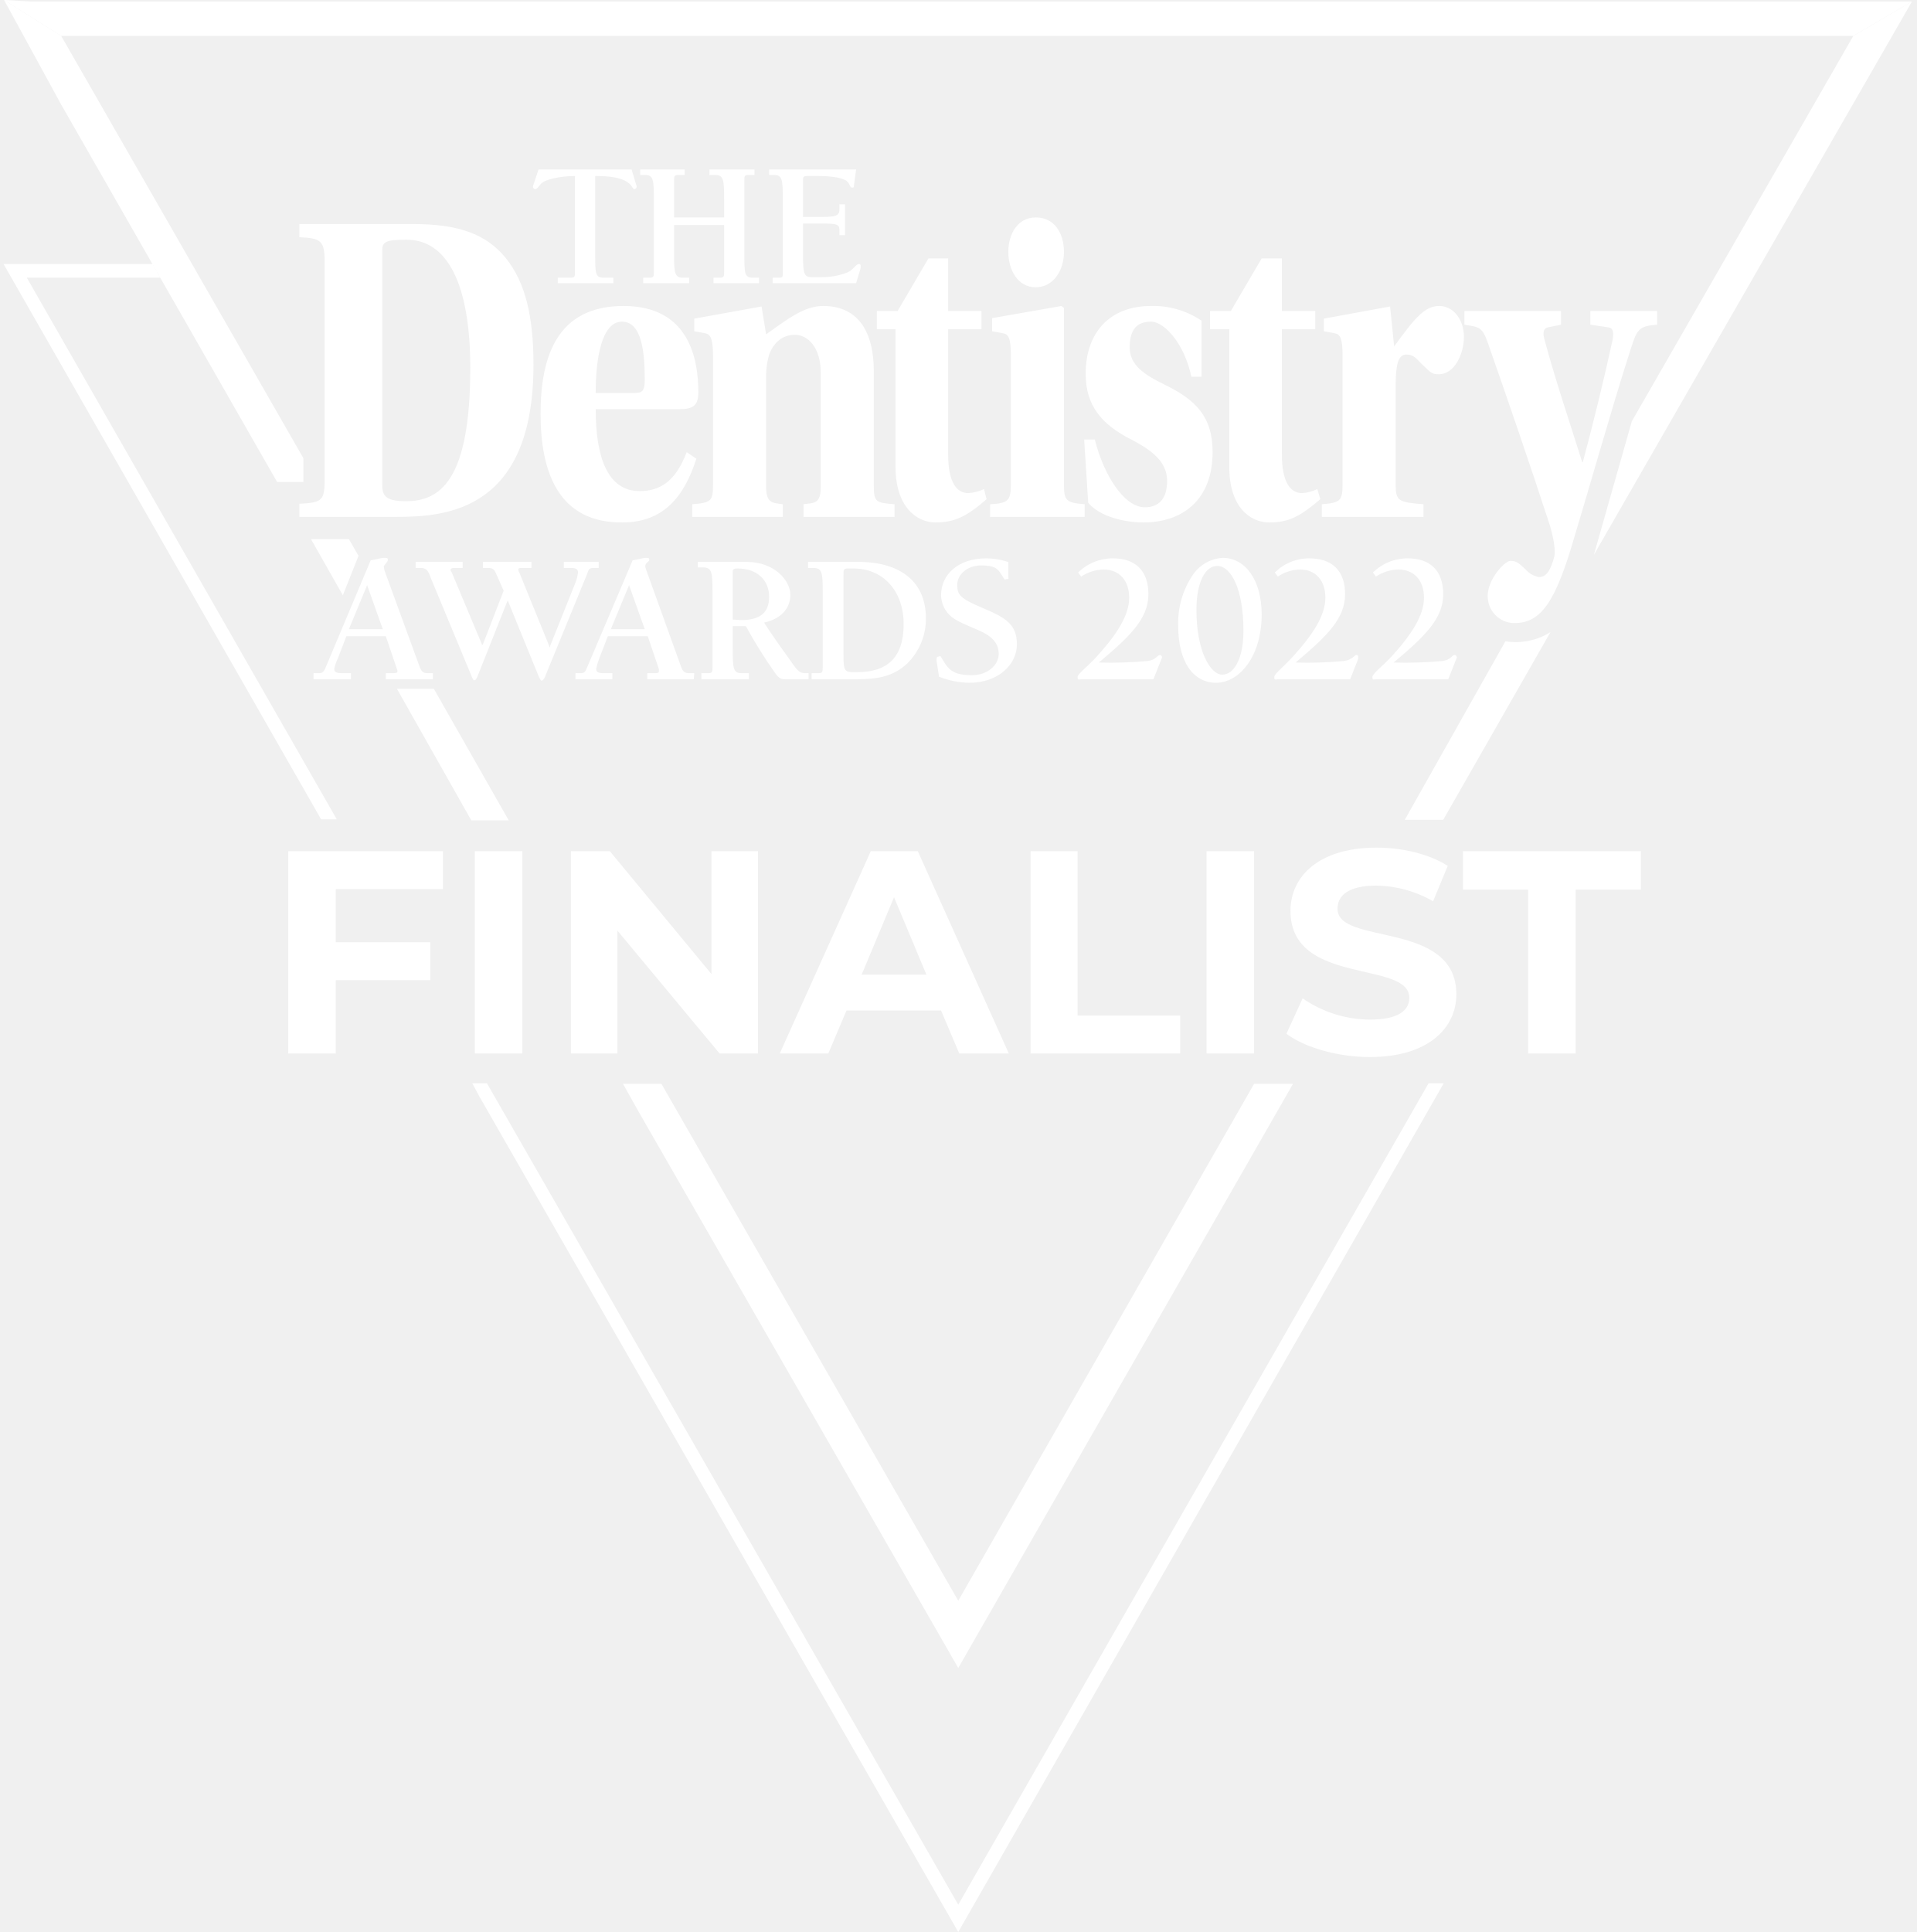
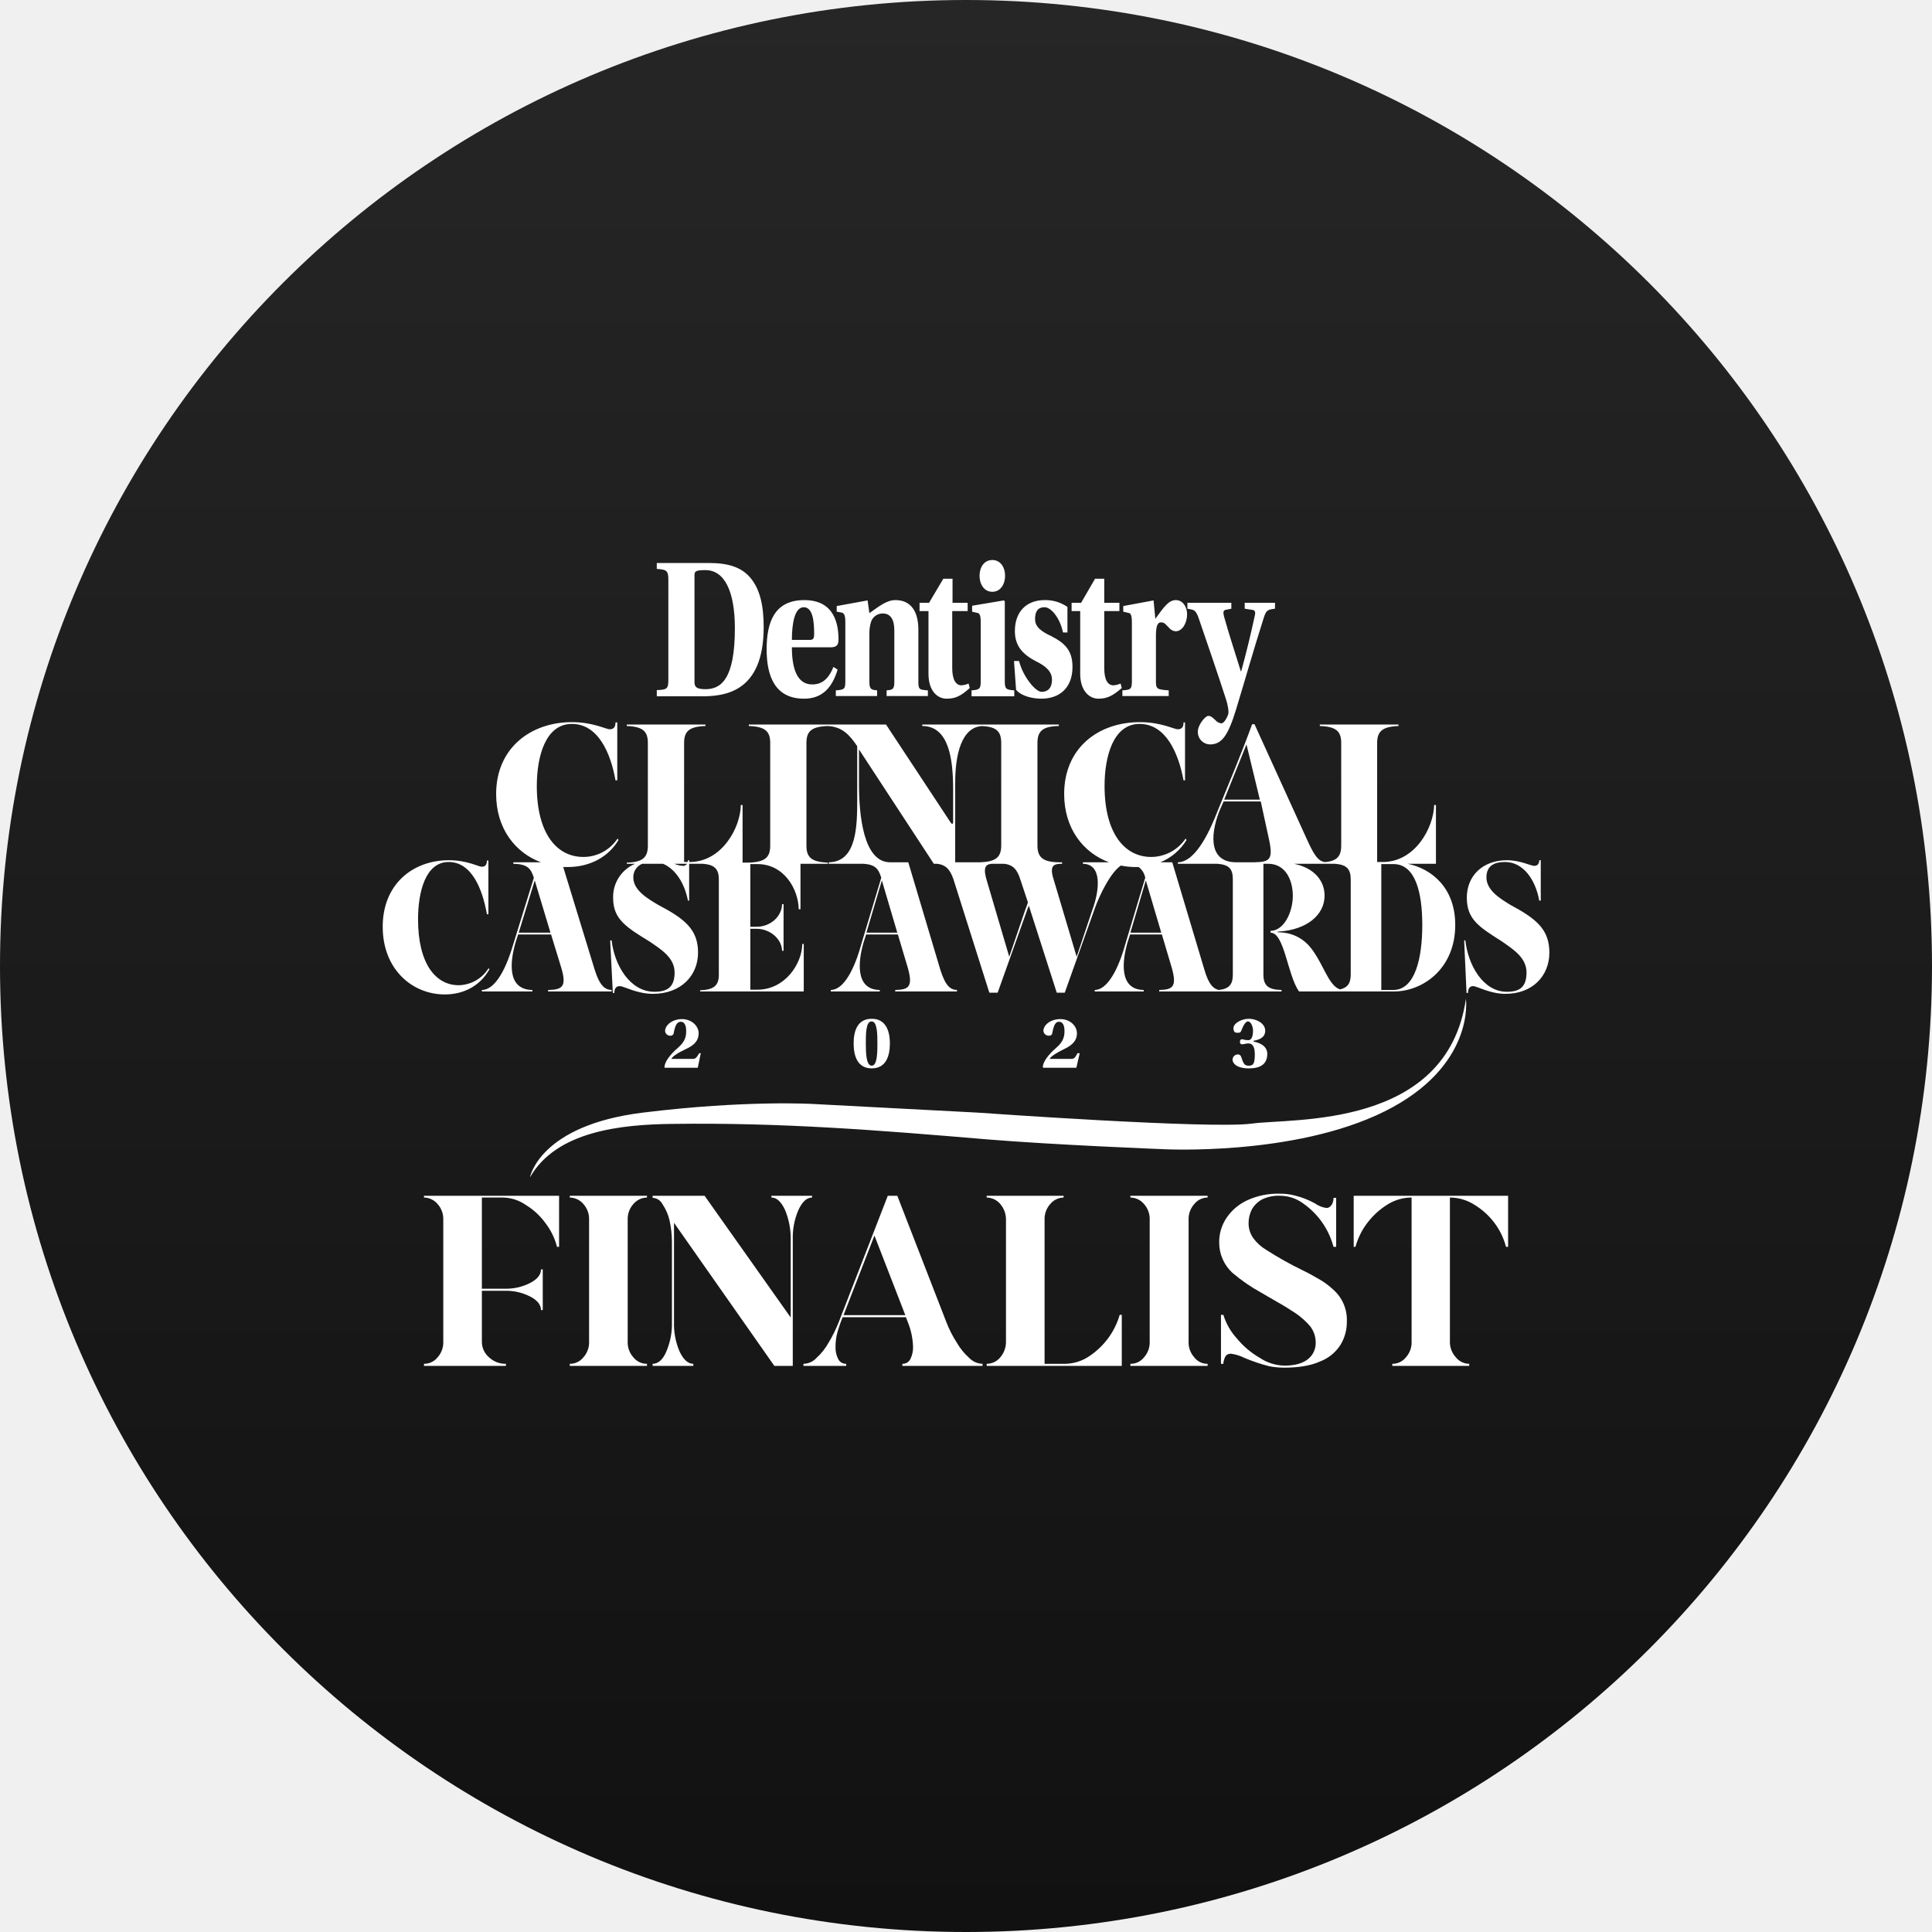
- <svg xmlns="http://www.w3.org/2000/svg" width="379" height="382" viewBox="0 0 379 382" fill="none">
-   <g clip-path="url(#clip0_1172_56488)">
-     <path d="M75.6 49.4C75.6 47.8 76.4 47.4 80.3 47.4C88.5 47.3 93 56.3 93 72.7C93 94.9 87.1 99.1 80.3 99.1C76.4 99.1 75.6 98.1 75.6 96V49.4ZM59.2 44.3V46.9C63.5 47.1 64.2 47.6 64.2 51.8V94.7C64.2 98.9 63.8 99.4 59.2 99.6V102.2H78.4C88.2 102.2 105.5 101 105.5 72.1C105.5 62.6 103.9 55.8 100 51C96.1 46.2 90.5 44.3 81.7 44.3H59.2Z" fill="white" />
-     <path d="M134.4 80.9C136.9 80.9 138.1 80.3 138.1 77.6C138.1 71 136.3 60.5 123.3 60.5C110.3 60.5 106.9 70.3 106.9 81.8C106.9 93.3 110.4 103.4 123.1 103.3C131.1 103.3 135.3 98.3 137.7 90.7L135.8 89.4C133.6 95.2 130.5 97.1 126.5 97.1C120.1 97.1 117.8 90.3 117.8 80.9H134.4ZM117.8 77.7C117.8 70.8 119 63.6 123 63.6C127 63.6 127.5 69.9 127.5 75.1C127.5 77.3 127 77.7 125.5 77.7H117.8Z" fill="white" />
-     <path d="M172.8 73.4C172.8 65.6 169.7 60.5 162.8 60.5C159.1 60.5 156 62.9 151.5 66.1L150.6 60.6L137.3 63V65.5L139.5 65.9C140.4 66.1 141 66.8 141 70.2V95.9C141 99.1 140.6 99.4 136.9 99.7V102.2H154.8V99.7C152.8 99.4 151.5 99.6 151.5 96.2V75C151.45 73.346 151.653 71.693 152.1 70.1C152.9 68 154.5 66.2 157.2 66.2C159.9 66.2 162.3 68.9 162.3 73.6V96.4C162.3 99.7 160.9 99.4 158.9 99.7V102.2H176.9V99.7C173.2 99.4 172.8 99.3 172.8 96V73.4Z" fill="white" />
-     <path d="M194.1 65.1V61.5H187.5V51.1H183.6L177.5 61.5H173.4V65.1H177.1V92.4C177.1 100.1 181.2 103.3 185 103.3C188.8 103.3 191.2 102.1 195.1 98.7L194.6 96.7C193.624 97.152 192.574 97.423 191.5 97.5C189.1 97.5 187.5 95.2 187.5 89.9V65.1H194.1Z" fill="white" />
-     <path d="M204.8 43C201.3 43 199.4 46.2 199.4 49.8C199.4 53.4 201.3 56.8 204.8 56.8C208.3 56.8 210.4 53.5 210.4 49.8C210.4 46.1 208.5 43 204.9 43H204.8ZM199.9 95.7C199.9 99 199.4 99.5 195.8 99.7V102.2H214.5V99.7C210.8 99.4 210.4 99 210.4 95.7V60.9L209.9 60.5L196.2 62.9V65.5L198.4 65.9C199.4 66.1 199.9 66.8 199.9 70.2V95.7Z" fill="white" />
-     <path d="M237.6 74.5V63.4C234.652 61.411 231.155 60.397 227.6 60.5C219.7 60.5 214.7 65.5 214.7 73.9C214.7 80 217.6 83.9 224.1 87.1C228 89.2 230.8 91.4 230.8 95.1C230.8 98.8 229 100.3 226.4 100.3C222.2 100.3 218.2 93.7 216.5 86.9H214.4L215.2 99.4C217.5 102.2 222.5 103.3 226.1 103.3C234 103.3 239.8 98.7 239.8 89.4C239.8 82.4 236.5 79.1 230.4 76.1C226.3 74.1 223.4 72.2 223.4 68.7C223.4 65.2 224.8 63.6 227.6 63.6C230.4 63.6 234.3 68.2 235.6 74.5H237.6Z" fill="white" />
-     <path d="M260.1 65.1V61.5H253.5V51.1H249.5L243.4 61.5H239.3V65.1H243.1V92.4C243.1 100.1 247.1 103.3 251 103.3C254.9 103.3 257.1 102.1 261.1 98.7L260.5 96.7C259.563 97.163 258.543 97.434 257.5 97.5C255.1 97.5 253.5 95.2 253.5 89.9V65.1H260.1Z" fill="white" />
-     <path d="M276 76.2C276 72.1 276.5 70.1 278.1 70.1C279.7 70.1 280.1 71 281.5 72.3C282.9 73.6 283.1 74 284.5 74C287.7 74 289.5 69.9 289.5 66.6C289.5 63.3 287.5 60.5 284.6 60.5C281.7 60.5 279.7 63 275.7 68.5L274.9 60.6L261.8 63V65.5L264 65.9C265 66.1 265.5 66.9 265.5 70.2V95.7C265.5 99.1 265 99.4 261.4 99.7V102.2H281.5V99.7C276.5 99.3 276 99.1 276 95.7V76.2Z" fill="white" />
-     <path d="M314.501 61.5V64.2L317.901 64.7C318.901 64.8 319.201 65.4 318.901 67.2C317.201 75 315.001 84 313.001 91.4H312.901C310.801 84.7 307.501 74.9 305.501 67.4C305.001 65.8 305.201 64.9 306.201 64.7L308.701 64.2V61.5H289.601V64.2C292.501 64.7 293.101 64.5 294.301 68C297.701 77.7 302.601 91.9 306.501 103.9C307.001 105.6 307.801 108.9 307.301 110.3C306.501 113.2 305.601 114.1 304.301 114.1C303.293 113.898 302.38 113.371 301.701 112.6C300.301 111.3 299.901 110.9 298.701 110.9C297.501 110.9 294.201 114.6 294.201 117.8C294.187 118.496 294.311 119.188 294.566 119.836C294.82 120.484 295.199 121.076 295.682 121.577C296.165 122.079 296.742 122.48 297.38 122.759C298.018 123.037 298.705 123.187 299.401 123.2C304.301 123.2 307.201 119.9 310.801 108C314.401 96.1 318.701 80.8 322.201 69.9C323.701 65.2 323.801 64.5 327.701 64.2V61.5H314.501Z" fill="white" />
-     <path d="M72.6 115.7L75.7 124.4H69L72.6 115.7ZM85.6 133.1H84.5C83.7 133.1 83.3 132.8 82.9 131.6L76 112.7C76 112.4 75.9 112.2 75.9 112C75.9 111.8 76.7 111.1 76.7 110.7C76.7 110.3 76.5 110.3 76.2 110.3H75.7L73.3 110.8L64.3 132.2C64 132.8 63.8 133.1 63.1 133.1H62V134.3H69.4V133.1H67.6C66.5 133.1 66.1 132.9 66.1 132.2C66.258 131.509 66.493 130.838 66.8 130.2L68.5 125.8H76.3L78.5 132.3C78.579 132.417 78.615 132.559 78.6 132.7C78.6 133 78.4 133.1 77.9 133.1H76.3V134.3H85.6V133.1ZM82.2 111.1V112.3H83.2C84.4 112.3 84.7 112.9 85.2 114.3L93.3 133.8C93.5 134.3 93.6 134.5 93.8 134.5C94 134.5 94.2 134.3 94.4 133.8L100.4 118.7L106.6 133.9C106.8 134.3 107 134.6 107.1 134.6C107.2 134.6 107.5 134.4 107.7 134L116.1 113.5C116.4 112.7 116.4 112.3 117.3 112.3H118.4V111.1H111.5V112.3H112.9C113.9 112.3 114.3 112.5 114.3 113.2C114.22 113.885 114.052 114.557 113.8 115.2L108.8 127.7V128C108.7 128 108.7 127.9 108.6 127.7L102.7 113.2C102.562 112.993 102.493 112.748 102.5 112.5C102.5 112.4 102.7 112.3 103 112.3H105.1V111.1H95.5V112.3H96.5C97.4 112.3 97.7 112.5 98.1 113.4L99.6 116.8L95.5 127.4L95.3 127.6V127.4L89.3 113.1C89.23 113.038 89.175 112.96 89.141 112.873C89.106 112.787 89.092 112.693 89.1 112.6C89.1 112.5 89.3 112.3 89.7 112.3H91.5V111.1H82.2ZM124.4 115.7L127.5 124.4H120.8L124.4 115.7ZM137.3 133.1H136.2C135.4 133.1 135 132.8 134.6 131.6L127.8 112.7C127.7 112.477 127.632 112.242 127.6 112C127.6 111.2 128.4 111.1 128.4 110.7C128.4 110.3 128.2 110.3 127.9 110.3H127.5L125.1 110.8L116 132.2C115.8 132.8 115.5 133.1 114.9 133.1H113.8V134.3H121.1V133.1H119.3C118.3 133.1 117.9 132.9 117.9 132.2C118.055 131.52 118.256 130.852 118.5 130.2L120.2 125.8H128.1L130.3 132.3V132.7C130.3 133 130.1 133.1 129.6 133.1H128V134.3H137.2L137.3 133.1ZM138 111.1V112.2H139.1C140.8 112.2 140.9 113.3 140.9 117V131.8C140.9 132.8 140.9 133.1 140.1 133.1H138.7V134.3H148.1V133.1H146.6C145 133.1 144.9 132.1 144.9 128.3V123.8H147.5C149.251 127.01 151.188 130.115 153.3 133.1C154.1 134.2 154.5 134.3 155.4 134.3H159.9V133.1H159.2C157.8 133.1 157.4 132.1 155.8 129.9C154.2 127.7 152.3 125 151.1 123.1C154.4 122.4 156.3 120.3 156.3 117.6C156.3 114.9 153.3 111.1 147.6 111.1H138ZM144.9 122.5V113C144.9 112.5 145.2 112.4 145.9 112.4C149.7 112.4 152.1 114.7 152.1 118C152.1 121.3 150.1 122.6 146.6 122.6L144.9 122.5ZM167.6 112.4H168.8C174.6 112.4 178.7 116.8 178.7 123.4C178.7 130 175.5 132.9 169.5 132.9H168.6C166.8 132.9 166.8 132.2 166.8 128.7V113.8C166.8 112.7 166.8 112.4 167.6 112.4ZM160.5 134.3H169.5C173.7 134.3 176.7 133.7 179.4 131.2C180.592 130.027 181.534 128.625 182.17 127.078C182.806 125.531 183.122 123.872 183.1 122.2C183.1 115.3 178.4 111.1 169.7 111.1H159.8V112.3H160.9C162.6 112.3 162.7 113.3 162.7 117.1V131.9C162.7 132.9 162.6 133.1 161.9 133.1H160.5V134.4V134.3ZM199.3 111.1C197.915 110.632 196.462 110.395 195 110.4C189.6 110.4 186.1 113.5 186.1 117.7C186.113 118.502 186.298 119.293 186.643 120.017C186.988 120.742 187.485 121.384 188.1 121.9C189.3 122.9 191.2 123.6 193.7 124.7C196.2 125.8 197.5 127.2 197.5 129.3C197.5 131.4 195.4 133.5 192.2 133.5C189 133.5 187.8 132.7 186.7 130.9C185.6 129.1 186.1 129.8 185.7 129.8C185.3 129.8 185.2 130 185.2 130.4V130.6L185.7 133.8C187.61 134.564 189.643 134.97 191.7 135C197.4 135 201.1 131.4 201.1 127.4C201.1 123.4 198.8 122.1 194.3 120.2C189.8 118.3 189.3 117.6 189.3 115.6C189.3 113.6 191.3 111.8 194 111.8C196.7 111.8 197.3 112.4 198.1 113.7C198.9 115 198.6 114.5 199.1 114.5C199.6 114.5 199.4 114.4 199.4 114V111.1H199.3ZM217.3 131C223.5 125.8 227.1 122.3 227.1 117.5C227.1 112.7 224.4 110.4 220.1 110.4C217.521 110.389 215.042 111.395 213.2 113.2L213.8 114C215.107 113.131 216.631 112.646 218.2 112.6C221.3 112.6 223.3 114.7 223.3 118.2C223.3 121.7 220.8 125.5 216.9 129.8C214.7 132.2 213.1 133.2 213.1 133.9C213.1 134.6 213.4 134.3 213.9 134.3H228.1L229.6 130.5L229.8 130C229.802 129.883 229.764 129.769 229.691 129.677C229.617 129.586 229.515 129.523 229.4 129.5C228.9 129.5 228.6 130.5 226.9 130.7C223.709 130.991 220.503 131.091 217.3 131ZM233 123.8C233 130.9 236 135 240.5 135C245 135 249.5 129.9 249.5 121.5C249.5 114.6 246.2 110.3 241.8 110.3C240.596 110.372 239.425 110.727 238.383 111.335C237.341 111.943 236.456 112.787 235.8 113.8C233.84 116.757 232.861 120.255 233 123.8ZM240.7 111.9C243.5 111.9 245.9 116.6 245.9 124.7C245.9 130.3 244 133.4 241.7 133.4C239.4 133.4 236.6 128.8 236.6 120.6C236.6 115 238.4 111.9 240.7 111.9ZM256.2 131C262.4 125.8 266 122.3 266 117.5C266 112.7 263.3 110.4 258.9 110.4C257.638 110.397 256.388 110.642 255.221 111.123C254.054 111.603 252.994 112.309 252.1 113.2L252.7 114C254.002 113.121 255.529 112.635 257.1 112.6C260.1 112.6 262.1 114.7 262.1 118.2C262.1 121.7 259.6 125.5 255.7 129.8C253.5 132.2 252 133.2 252 133.9C252 134.6 252.3 134.3 252.8 134.3H267L268.5 130.5C268.566 130.341 268.6 130.171 268.6 130C268.6 129.7 268.5 129.5 268.2 129.5C267.9 129.5 267.4 130.5 265.7 130.7C262.543 130.995 259.37 131.095 256.2 131ZM275.6 131C281.8 125.8 285.4 122.3 285.4 117.5C285.4 112.7 282.7 110.4 278.4 110.4C275.821 110.389 273.342 111.395 271.5 113.2L272.1 114C273.407 113.131 274.931 112.646 276.5 112.6C279.6 112.6 281.6 114.7 281.6 118.2C281.6 121.7 279.1 125.5 275.2 129.8C272.9 132.2 271.4 133.2 271.4 133.9C271.4 134.6 271.7 134.3 272.2 134.3H286.4L287.9 130.5L288.1 130C288.1 129.867 288.047 129.74 287.954 129.646C287.86 129.552 287.733 129.5 287.6 129.5C287.2 129.5 286.9 130.5 285.2 130.7C282.009 130.991 278.803 131.091 275.6 131Z" fill="white" />
-     <path d="M87.6 175.8V168.3H57V208.3H66.4V193.8H85.1V186.3H66.4V175.8H87.6ZM93.9 208.3H103.3V168.3H93.9V208.3ZM140.7 168.3V192.6L120.6 168.3H112.9V208.3H122.1V184L142.3 208.3H149.9V168.3H140.7ZM189.7 208.3H199.5L181.5 168.3H172.2L154.2 208.3H163.8L167.4 199.8H186.1L189.7 208.3ZM170.4 192.7L176.8 177.4L183.2 192.7H170.4ZM203.8 208.3H233.4V200.8H213.1V168.3H203.8V208.3ZM238.6 208.3H248V168.3H238.6V208.3ZM270.9 209C282.4 209 288 203.3 288 196.6C288 181.9 264.5 187 264.5 179.7C264.5 177.1 266.6 175.1 272.2 175.1C276.136 175.167 279.99 176.233 283.4 178.2L286.3 171.2C282.5 168.8 277.3 167.6 272.2 167.6C260.8 167.6 255.2 173.3 255.2 180.1C255.2 195 278.7 189.8 278.7 197.3C278.7 199.8 276.5 201.6 270.9 201.6C266.145 201.572 261.509 200.108 257.6 197.4L254.4 204.4C258 207.1 264.5 209 270.9 209ZM302.2 208.3H311.6V175.9H324.5V168.3H289.3V175.9H302.2V208.3Z" fill="white" />
-     <path d="M106.5 33.5L105.5 36.5C105.433 36.622 105.398 36.76 105.4 36.9C105.398 37.017 105.437 37.131 105.51 37.222C105.583 37.314 105.686 37.377 105.8 37.4C106.4 37.4 106.6 36.5 107.4 36C108.2 35.5 110.7 34.8 113.7 34.8V53.7C113.7 54.6 113.7 54.9 112.9 54.9H110.3V56H121.3V54.9H119.3C117.7 54.9 117.7 53.9 117.7 50.2V34.8C120.6 34.8 122.6 35.1 123.9 35.9C125.2 36.7 125 37.4 125.5 37.4C125.615 37.377 125.718 37.314 125.791 37.222C125.864 37.131 125.903 37.017 125.9 36.9C125.903 36.76 125.868 36.622 125.8 36.5L124.9 33.5H106.5ZM126.6 33.5V34.6H127.6C129.2 34.6 129.301 35.6 129.301 39.3V53.7C129.301 54.6 129.3 54.9 128.5 54.9H127.2V56H136.301V54.9H135C133.4 54.9 133.301 53.9 133.301 50.2V44.5H143.2V53.7C143.2 54.6 143.2 54.9 142.4 54.9H141.1V56H150.1V54.9H148.801C147.201 54.9 147.2 53.9 147.2 50.2V35.7C147.2 34.9 147.2 34.6 147.9 34.6H149.2V33.5H140.301V34.6H141.5C143.1 34.6 143.2 35.7 143.2 39.3V43H133.301V35.5C133.301 34.9 133.4 34.6 134 34.6H135.4V33.5H126.6ZM152.1 33.5V34.6H153.1C154.7 34.6 154.801 35.6 154.801 39.3V54C154.801 54.7 154.8 54.9 154.1 54.9H152.801V56H169.301L170.2 53V52.5C170.2 52.42 170.169 52.344 170.113 52.288C170.056 52.232 169.98 52.2 169.9 52.2C169.2 52.2 168.8 53.4 167.5 53.9C165.873 54.522 164.142 54.827 162.4 54.8H160.5C158.901 54.8 158.801 53.9 158.801 50.1V44.2H162.7C165.2 44.2 166 44.3 166 45.4V46.5H167.1V40.4H166V41.4C166 42.8 165.101 42.9 161.801 42.9H158.801V35.6C158.801 35 158.9 34.8 159.6 34.8H161.801C164.701 34.8 166.501 35.2 167.301 35.7C168.101 36.2 168 37.1 168.5 37.1C169 37.1 168.8 36.9 168.9 36.5L169.301 33.5H152.1Z" fill="white" />
-     <path fill-rule="evenodd" clip-rule="evenodd" d="M93.4 214.2H96.3L189.5 376.6L282.5 214.2H285.5L189.5 382L94.8 216.8L93.4 214.2Z" fill="white" />
-     <path fill-rule="evenodd" clip-rule="evenodd" d="M123.2 214.3H130.8L189.5 316.5L248 214.3H255.7L189.5 329.8L126.4 220L123.2 214.3Z" fill="white" />
-     <path fill-rule="evenodd" clip-rule="evenodd" d="M0.8 0L12.1 7.1H366.5L378.1 0.3H6.2L0.8 0Z" fill="white" />
-     <path fill-rule="evenodd" clip-rule="evenodd" d="M12 20.5L54.8 95.3H60V90.6L12.1 7.1L0.8 0L12 20.5Z" fill="white" />
-     <path fill-rule="evenodd" clip-rule="evenodd" d="M315.2 109.7L378.1 0.3L366.5 7.1L322.7 83.3L315.2 109.7Z" fill="white" />
-     <path fill-rule="evenodd" clip-rule="evenodd" d="M61.5 106.6H69L70.9 109.9L67.8 117.7L61.5 106.6Z" fill="white" />
-     <path fill-rule="evenodd" clip-rule="evenodd" d="M78.5 136.2H85.8L100.6 162.2H93.2L78.5 136.2Z" fill="white" />
-     <path fill-rule="evenodd" clip-rule="evenodd" d="M306.6 125L285.4 162.1H277.8L297.7 126.8C300.786 127.289 303.946 126.65 306.6 125Z" fill="white" />
-     <path fill-rule="evenodd" clip-rule="evenodd" d="M30.2 52.2H0.7L63.5 162H66.6L5.3 54.9H31.7L30.2 52.2Z" fill="white" />
+ <svg xmlns="http://www.w3.org/2000/svg" width="100" height="100" viewBox="0 0 100 100" fill="none">
+   <rect width="100" height="100" rx="50" fill="url(#paint0_linear_1712_11108)" style="" />
+   <g clip-path="url(#clip0_1712_11108)">
+     <path d="M31.966 43.403C31.773 43.695 31.51 43.935 31.202 44.102C30.893 44.268 30.549 44.355 30.198 44.356C28.815 44.356 27.785 43.142 27.785 40.682C27.785 39.161 28.231 37.47 29.599 37.47C30.967 37.47 31.612 38.992 31.858 40.39H31.95V37.393H31.858C31.858 37.609 31.781 37.747 31.566 37.747C31.351 37.747 30.706 37.378 29.599 37.378C27.478 37.378 25.68 38.715 25.68 41.097C25.68 42.896 26.679 44.141 28 44.632H26.571V44.709C27.309 44.725 27.478 44.955 27.632 45.432L26.571 48.859C26.356 49.597 25.803 51.226 24.942 51.241V51.318H27.555V51.241C26.218 51.226 26.402 49.735 26.694 48.751L26.817 48.367H28.523L29.046 50.073C29.353 51.088 29.092 51.226 28.369 51.241V51.318H31.658V51.241C31.336 51.226 31.059 51.072 30.782 50.196L29.153 44.878H29.368C30.598 44.878 31.52 44.31 32.012 43.48L31.966 43.403ZM27.432 60.939C27.432 60.939 27.908 58.25 33.272 57.589C38.636 56.928 42.11 57.143 42.11 57.143L50.609 57.589C50.609 57.589 62.659 58.45 64.795 58.157C66.931 57.865 74.893 58.434 75.876 51.702C75.876 51.702 76.368 55.191 71.665 57.527C66.962 59.864 60.153 59.479 60.153 59.479C60.153 59.479 54.605 59.264 51.07 58.972C45.445 58.496 40.419 58.096 34.794 58.173C32.15 58.204 28.8 58.542 27.432 60.939ZM35.947 29.755C35.947 29.555 36.054 29.509 36.515 29.509C37.483 29.509 38.037 30.569 38.037 32.521C38.037 35.165 37.314 35.672 36.515 35.672C36.039 35.672 35.947 35.549 35.947 35.303V29.755ZM33.995 29.14V29.447C34.517 29.478 34.594 29.54 34.594 30.031V35.15C34.594 35.641 34.548 35.703 33.995 35.718V36.041H36.285C37.453 36.041 39.528 35.887 39.528 32.46C39.528 31.323 39.328 30.508 38.867 29.939C38.406 29.371 37.729 29.14 36.684 29.14H33.995ZM42.97 33.505C43.262 33.505 43.401 33.428 43.401 33.105C43.401 32.322 43.201 31.061 41.633 31.061C40.066 31.061 39.681 32.229 39.681 33.612C39.681 34.996 40.112 36.164 41.618 36.164C42.571 36.164 43.078 35.58 43.355 34.658L43.139 34.519C42.863 35.196 42.509 35.426 42.033 35.426C41.264 35.426 40.988 34.611 40.988 33.505H42.97ZM40.988 33.121C40.988 32.291 41.126 31.43 41.602 31.43C42.079 31.43 42.14 32.183 42.14 32.813C42.14 33.075 42.079 33.121 41.895 33.121H40.988ZM47.535 32.598C47.535 31.676 47.166 31.061 46.352 31.061C45.906 31.061 45.537 31.353 44.999 31.738L44.907 31.077L43.308 31.369V31.661L43.57 31.707C43.677 31.738 43.754 31.814 43.754 32.214V35.272C43.754 35.672 43.693 35.703 43.262 35.733V36.026H45.399V35.733C45.153 35.703 44.999 35.718 44.999 35.319V32.798C44.996 32.6 45.022 32.404 45.076 32.214C45.113 32.08 45.194 31.962 45.305 31.879C45.416 31.795 45.552 31.751 45.691 31.753C46.09 31.753 46.29 32.06 46.29 32.629V35.334C46.29 35.733 46.121 35.703 45.891 35.733V36.026H48.027V35.733C47.581 35.703 47.535 35.687 47.535 35.288V32.598ZM50.086 31.63V31.2H49.303V29.955H48.826L48.088 31.2H47.596V31.63H48.058V34.873C48.058 35.78 48.534 36.164 48.995 36.164C49.456 36.164 49.733 36.026 50.194 35.611L50.133 35.38C50.016 35.432 49.891 35.463 49.764 35.472C49.487 35.472 49.287 35.196 49.287 34.581V31.63H50.086ZM51.362 28.986C50.932 28.986 50.701 29.371 50.701 29.801C50.701 30.231 50.932 30.631 51.362 30.631C51.792 30.631 52.023 30.231 52.023 29.801C52.023 29.371 51.792 28.986 51.362 28.986ZM50.763 35.257C50.763 35.657 50.701 35.703 50.286 35.733V36.041H52.499V35.733C52.069 35.703 52.008 35.657 52.008 35.257V31.123L51.961 31.077L50.317 31.353V31.661L50.578 31.722C50.701 31.738 50.763 31.83 50.763 32.229V35.257ZM55.251 32.736V31.415C54.904 31.174 54.489 31.05 54.067 31.061C53.13 31.061 52.53 31.661 52.53 32.66C52.53 33.382 52.868 33.843 53.652 34.243C54.113 34.473 54.451 34.75 54.451 35.18C54.451 35.611 54.236 35.81 53.913 35.81C53.591 35.81 52.945 35.011 52.745 34.212H52.484L52.592 35.703C52.868 36.041 53.468 36.164 53.898 36.164C54.836 36.164 55.512 35.611 55.512 34.519C55.512 33.674 55.127 33.29 54.405 32.921C53.913 32.69 53.575 32.46 53.575 32.045C53.575 31.63 53.729 31.43 54.067 31.43C54.405 31.43 54.866 31.983 55.02 32.736H55.251ZM57.94 31.63V31.2H57.156V29.955H56.68L55.958 31.2H55.466V31.63H55.911V34.873C55.911 35.78 56.403 36.164 56.849 36.164C57.295 36.164 57.587 36.026 58.063 35.611L58.002 35.38C57.885 35.432 57.76 35.463 57.633 35.472C57.341 35.472 57.156 35.196 57.156 34.581V31.63H57.94ZM59.831 32.936C59.831 32.46 59.892 32.214 60.092 32.214C60.292 32.214 60.322 32.322 60.492 32.475C60.533 32.532 60.586 32.579 60.647 32.613C60.708 32.648 60.775 32.669 60.845 32.675C61.229 32.675 61.444 32.199 61.444 31.799C61.444 31.399 61.214 31.061 60.86 31.061C60.507 31.061 60.276 31.369 59.8 32.029L59.708 31.077L58.14 31.369V31.661L58.401 31.722C58.524 31.738 58.586 31.83 58.586 32.214V35.257C58.586 35.672 58.524 35.703 58.094 35.733V36.026H60.492V35.733C59.892 35.687 59.831 35.672 59.831 35.257V32.936ZM64.426 31.2V31.507L64.826 31.568C64.949 31.584 64.995 31.661 64.949 31.86C64.749 32.798 64.487 33.874 64.242 34.75H64.226C63.98 33.951 63.596 32.783 63.35 31.891C63.304 31.691 63.319 31.599 63.427 31.568L63.734 31.507V31.2H61.46V31.507C61.798 31.568 61.875 31.553 62.028 31.953C62.428 33.121 63.012 34.811 63.473 36.241C63.535 36.441 63.627 36.84 63.565 36.994C63.504 37.148 63.365 37.44 63.212 37.44C63.092 37.424 62.982 37.364 62.904 37.27C62.735 37.117 62.674 37.055 62.536 37.055C62.397 37.055 61.998 37.501 61.998 37.885C61.998 38.054 62.063 38.216 62.181 38.336C62.299 38.457 62.459 38.527 62.628 38.531C63.212 38.531 63.55 38.131 63.98 36.717C64.411 35.303 64.933 33.474 65.348 32.183C65.517 31.63 65.533 31.553 65.994 31.507V31.2H64.426ZM64.18 53.931C64.18 54.023 64.226 54.054 64.303 54.054C64.38 54.054 64.472 54.008 64.611 54.008C64.749 54.008 64.949 54.069 64.949 54.561C64.949 55.053 64.872 55.16 64.641 55.16C64.411 55.16 64.365 55.068 64.242 54.699C64.231 54.663 64.209 54.631 64.178 54.609C64.148 54.586 64.11 54.575 64.073 54.576C64.036 54.576 64 54.584 63.967 54.597C63.933 54.611 63.903 54.632 63.877 54.657C63.851 54.683 63.831 54.714 63.817 54.747C63.803 54.781 63.796 54.817 63.796 54.853C63.796 54.991 63.95 55.299 64.641 55.299C65.333 55.299 65.594 55.007 65.594 54.546C65.594 54.085 65.087 53.946 64.887 53.916V53.869C65.133 53.823 65.487 53.731 65.487 53.347C65.487 52.963 65.025 52.732 64.641 52.732C64.257 52.732 63.842 52.963 63.842 53.224C63.842 53.485 64.011 53.455 64.103 53.455C64.195 53.455 64.226 53.408 64.257 53.331C64.288 53.255 64.426 52.87 64.595 52.87C64.764 52.87 64.856 53.178 64.856 53.331C64.856 53.485 64.841 53.839 64.611 53.839C64.38 53.839 64.395 53.793 64.288 53.793C64.272 53.792 64.257 53.796 64.243 53.802C64.228 53.808 64.216 53.818 64.206 53.829C64.195 53.841 64.188 53.855 64.183 53.87C64.179 53.885 64.178 53.9 64.18 53.916V53.931ZM55.881 54.515H55.773C55.635 54.776 55.573 54.807 55.466 54.807H54.328C54.39 54.684 54.666 54.5 55.081 54.3C55.496 54.1 55.742 53.869 55.742 53.485C55.742 53.101 55.389 52.748 54.882 52.748C54.374 52.748 54.006 53.055 54.006 53.362C54.013 53.43 54.046 53.493 54.097 53.538C54.148 53.584 54.214 53.609 54.282 53.608C54.374 53.608 54.451 53.577 54.467 53.47C54.544 53.07 54.62 52.886 54.82 52.886C55.02 52.886 55.097 53.101 55.097 53.347C55.097 53.593 55.081 53.885 54.666 54.238C54.252 54.592 53.975 54.976 53.975 55.237L54.006 55.268H55.712L55.881 54.53V54.515ZM45.122 52.87C45.414 52.87 45.414 53.577 45.414 54.008C45.414 54.438 45.414 55.16 45.122 55.16C44.83 55.16 44.815 54.484 44.815 54.008C44.815 53.531 44.815 52.87 45.107 52.87H45.122ZM45.122 52.732C44.4 52.732 44.184 53.331 44.184 54.008C44.184 54.684 44.4 55.299 45.122 55.299C45.844 55.299 46.06 54.684 46.06 54.008C46.06 53.331 45.829 52.732 45.122 52.732ZM36.285 54.515H36.192C36.039 54.776 35.977 54.807 35.87 54.807H34.748C34.809 54.684 35.07 54.5 35.501 54.3C35.931 54.1 36.162 53.869 36.162 53.485C36.162 53.101 35.793 52.748 35.301 52.748C34.809 52.748 34.425 53.055 34.425 53.362C34.427 53.397 34.436 53.43 34.451 53.461C34.465 53.492 34.486 53.52 34.512 53.543C34.538 53.566 34.568 53.583 34.6 53.594C34.633 53.605 34.667 53.61 34.702 53.608C34.722 53.61 34.742 53.608 34.762 53.603C34.781 53.597 34.799 53.587 34.815 53.574C34.831 53.561 34.844 53.545 34.853 53.528C34.863 53.51 34.869 53.49 34.871 53.47C34.947 53.07 35.04 52.886 35.239 52.886C35.439 52.886 35.516 53.101 35.516 53.347C35.516 53.593 35.501 53.885 35.086 54.238C34.671 54.592 34.394 54.976 34.394 55.237V55.268H36.116L36.269 54.53L36.285 54.515ZM75.907 51.395H75.984C75.984 51.241 76.03 51.041 76.245 51.041C76.46 51.041 77.106 51.441 77.92 51.441C79.334 51.441 80.195 50.504 80.195 49.305C80.195 48.106 79.519 47.553 78.166 46.83C77.674 46.523 76.937 46.093 76.937 45.416C76.937 44.74 77.444 44.617 77.905 44.617C78.827 44.617 79.473 45.508 79.672 46.615H79.749V44.525H79.672C79.672 44.694 79.596 44.817 79.411 44.817C79.227 44.817 78.689 44.525 77.997 44.525C76.752 44.525 75.922 45.324 75.922 46.461C75.922 47.599 76.568 47.983 77.751 48.736C78.32 49.136 79.012 49.566 79.012 50.334C79.012 51.103 78.643 51.334 77.997 51.334C76.752 51.334 75.984 49.935 75.846 48.675H75.784L75.907 51.38V51.395ZM69.575 51.318H72.157C73.617 51.318 75.323 50.165 75.323 47.875C75.323 45.954 74.109 44.971 72.864 44.709H74.324V41.666H74.232C74.201 42.865 73.233 44.617 71.573 44.617H71.281V38.454C71.281 37.839 71.573 37.609 72.387 37.578V37.501H68.314V37.578C69.144 37.609 69.421 37.839 69.421 38.454V43.772C69.421 44.386 69.144 44.632 68.314 44.632V44.709H69.098C69.713 44.755 69.913 44.986 69.913 45.524V50.442C69.913 50.888 69.759 51.118 69.36 51.211C69.242 51.17 69.137 51.102 69.052 51.011C68.637 50.596 68.361 49.674 67.807 49.013C67.614 48.78 67.372 48.592 67.099 48.462C66.825 48.332 66.527 48.263 66.224 48.26C66.04 48.244 66.101 48.229 66.224 48.214C67.608 48.121 68.56 47.383 68.56 46.354C68.56 45.585 68.022 44.924 66.977 44.709H68.683V44.632C68.299 44.617 68.084 44.417 67.669 43.495L64.933 37.486H64.81C64.257 39.007 63.627 40.498 63.012 42.004C62.705 42.788 61.952 44.617 60.968 44.632V44.709H63.012C63.611 44.755 63.811 44.971 63.811 45.508V50.442C63.811 50.949 63.627 51.18 63.089 51.241C62.812 51.18 62.566 50.98 62.336 50.181L60.676 44.632H60.061C60.623 44.402 61.097 43.998 61.414 43.48L61.367 43.403C61.17 43.695 60.905 43.934 60.594 44.1C60.283 44.266 59.937 44.354 59.585 44.356C58.217 44.356 57.172 43.142 57.172 40.682C57.172 39.161 57.617 37.47 58.985 37.47C60.353 37.47 60.999 38.992 61.26 40.39H61.337V37.393H61.26C61.26 37.609 61.183 37.747 60.968 37.747C60.753 37.747 60.107 37.378 59.001 37.378C56.864 37.378 55.081 38.7 55.081 41.097C55.081 42.896 56.08 44.141 57.402 44.632H56.05V44.709C57.064 44.725 56.91 46.093 56.541 47.092L55.727 49.52L54.574 45.647C54.298 44.832 54.497 44.725 54.897 44.709H54.974V44.632H54.789C53.975 44.617 53.698 44.371 53.698 43.756V38.454C53.698 37.839 53.975 37.593 54.805 37.578V37.501H50.717V37.578C51.547 37.593 51.823 37.824 51.823 38.454V43.756C51.823 44.371 51.547 44.602 50.732 44.632H49.441V40.498C49.441 39.115 49.748 37.578 50.901 37.578V37.501H47.735V37.578C49.118 37.578 49.333 39.299 49.333 40.852V42.557C49.333 42.65 49.287 42.665 49.226 42.604L45.86 37.501H42.801V37.578C43.616 37.593 44.015 38.1 44.369 38.623V41.359C44.369 42.742 44.354 44.617 42.894 44.632V44.709H44.707C45.322 44.755 45.475 44.986 45.614 45.432L44.584 48.859C44.384 49.597 43.846 51.226 43.001 51.241V51.318H45.537V51.241C44.246 51.226 44.415 49.735 44.707 48.751L44.83 48.367H46.474L46.982 50.073C47.274 51.088 47.028 51.226 46.336 51.241V51.318H49.533V51.241C49.21 51.226 48.949 51.072 48.672 50.196L47.013 44.632H46.06C44.676 44.617 44.461 42.143 44.461 40.59V38.777C44.477 38.807 44.477 38.823 44.492 38.838L48.334 44.709H48.488C48.964 44.755 49.18 45.017 49.349 45.508L51.208 51.38H51.639L53.191 47.03L53.252 46.876L54.697 51.38H55.112L56.68 46.984C56.895 46.385 57.464 45.17 58.017 44.801C58.26 44.85 58.507 44.876 58.755 44.878H58.939C59.116 45.015 59.237 45.212 59.277 45.432L58.248 48.859C58.048 49.597 57.494 51.226 56.664 51.241V51.318H59.2V51.241C57.909 51.226 58.078 49.735 58.37 48.751L58.493 48.367H60.138L60.645 50.073C60.937 51.088 60.691 51.226 60 51.241V51.318H66.332V51.241C65.64 51.226 65.394 51.011 65.394 50.442V44.709H65.64C66.532 44.709 66.916 45.539 66.916 46.369C66.916 47.199 66.47 48.167 65.763 48.183V48.275C66.486 48.275 66.639 50.488 67.239 51.318H69.575ZM71.496 51.241V44.725H72.126C73.263 44.725 73.617 46.2 73.617 47.875C73.617 49.551 73.263 51.241 72.111 51.241H71.496ZM64.918 44.632H63.95C62.428 44.602 62.72 42.926 63.15 41.897L63.335 41.482H65.256L65.671 43.388C65.917 44.494 65.732 44.617 64.918 44.632ZM58.509 48.275L59.308 45.57L60.107 48.275H58.509ZM51.961 44.709C52.438 44.755 52.653 45.017 52.807 45.508L53.206 46.707C53.16 46.846 53.114 46.984 53.068 47.092L52.238 49.52L51.101 45.662C50.855 44.894 51.008 44.74 51.331 44.709H51.961ZM44.845 48.275L45.645 45.57L46.444 48.275H44.845ZM36.239 51.318H41.602V48.859H41.526C41.51 49.904 40.619 51.226 39.205 51.226H38.836V48.075H39.174C39.835 48.075 40.465 48.582 40.48 49.212H40.557V46.8H40.48C40.465 47.46 39.85 47.968 39.174 47.968H38.836V44.725H39.205C40.603 44.725 41.326 46.046 41.341 47.061H41.433V44.709H42.847V44.648C42.017 44.617 41.741 44.386 41.741 43.772V38.454C41.741 37.839 42.017 37.609 42.847 37.578V37.501H38.759V37.578C39.589 37.609 39.866 37.839 39.866 38.454V43.772C39.866 44.386 39.589 44.617 38.775 44.648H38.436V41.666H38.344C38.329 42.865 37.345 44.617 35.701 44.617H35.67V44.525H35.608C35.608 44.556 35.593 44.586 35.593 44.617H35.409V38.454C35.409 37.839 35.685 37.609 36.515 37.578V37.501H32.442V37.578C33.257 37.609 33.533 37.839 33.533 38.454V43.772C33.533 44.386 33.257 44.632 32.442 44.648V44.709H32.873C32.527 44.855 32.233 45.102 32.03 45.417C31.827 45.732 31.724 46.102 31.735 46.477C31.735 47.568 32.396 47.983 33.626 48.736C34.21 49.136 34.917 49.566 34.917 50.334C34.917 51.103 34.532 51.334 33.872 51.334C32.596 51.334 31.797 49.935 31.658 48.675H31.582L31.72 51.395H31.797C31.797 51.241 31.843 51.041 32.073 51.041C32.304 51.041 32.95 51.441 33.795 51.441C35.239 51.441 36.131 50.504 36.131 49.305C36.131 48.106 35.439 47.553 34.056 46.83C33.549 46.523 32.78 46.093 32.78 45.416C32.776 45.265 32.817 45.117 32.9 44.99C32.982 44.864 33.102 44.766 33.242 44.709H34.317C34.978 44.986 35.439 45.739 35.608 46.615H35.67V44.709H36.377C36.992 44.755 37.207 44.986 37.207 45.524V50.442C37.207 51.011 36.961 51.226 36.239 51.257V51.318ZM35.562 44.709C35.537 44.746 35.503 44.776 35.462 44.795C35.421 44.814 35.376 44.822 35.332 44.817C35.184 44.803 35.038 44.767 34.901 44.709H35.562ZM26.848 48.275L27.678 45.57L28.492 48.275H26.848ZM25.296 50.104C25.133 50.371 24.905 50.593 24.634 50.749C24.362 50.904 24.056 50.989 23.743 50.995C22.544 50.995 21.638 49.873 21.638 47.583C21.638 46.169 22.022 44.617 23.221 44.617C24.419 44.617 24.973 46.016 25.203 47.322H25.28V44.54H25.203C25.203 44.74 25.126 44.863 24.942 44.863C24.758 44.863 24.189 44.525 23.236 44.525C21.376 44.525 19.809 45.754 19.809 47.968C19.809 50.181 21.346 51.472 23.021 51.472C24.097 51.472 24.896 50.949 25.326 50.181L25.296 50.104ZM63.365 41.389L64.518 38.531L65.21 41.389H63.365Z" fill="white" style="fill:white;fill-opacity:1;" />
+     <path d="M26.187 70.699H21.945V70.591C22.081 70.593 22.215 70.563 22.338 70.504C22.46 70.446 22.568 70.36 22.652 70.253C22.852 70.03 22.956 69.738 22.944 69.439V63.137C22.956 62.838 22.852 62.546 22.652 62.323C22.566 62.219 22.458 62.135 22.336 62.076C22.214 62.018 22.081 61.986 21.945 61.984V61.892H28.938V64.536H28.831C28.717 64.089 28.513 63.671 28.231 63.306C27.959 62.929 27.614 62.61 27.217 62.369C26.861 62.12 26.437 61.986 26.003 61.984H24.942V66.703H26.095C26.558 66.719 27.018 66.619 27.432 66.411C27.816 66.211 28.001 65.981 28.001 65.704H28.093V67.809H28.001C28.001 67.533 27.816 67.302 27.432 67.103C27.018 66.895 26.558 66.794 26.095 66.811H24.942V69.439C24.94 69.593 24.971 69.746 25.035 69.887C25.099 70.028 25.193 70.153 25.311 70.253C25.547 70.477 25.862 70.599 26.187 70.591V70.699ZM33.488 70.699H29.492V70.591C29.628 70.593 29.762 70.563 29.884 70.504C30.007 70.446 30.114 70.36 30.199 70.253C30.398 70.03 30.503 69.738 30.491 69.439V63.137C30.503 62.838 30.398 62.546 30.199 62.323C30.112 62.219 30.004 62.135 29.882 62.076C29.76 62.018 29.627 61.986 29.492 61.984V61.892H33.488V61.984C33.352 61.986 33.219 62.018 33.097 62.076C32.975 62.135 32.867 62.219 32.781 62.323C32.581 62.546 32.477 62.838 32.489 63.137V69.439C32.477 69.738 32.581 70.03 32.781 70.253C32.865 70.36 32.973 70.446 33.095 70.504C33.218 70.563 33.352 70.593 33.488 70.591V70.699ZM41.034 70.699H40.081L34.886 63.291V68.424C34.87 68.952 34.97 69.476 35.178 69.961C35.378 70.376 35.609 70.591 35.885 70.591V70.699H33.78V70.591C34.056 70.591 34.302 70.392 34.487 69.961C34.695 69.476 34.795 68.952 34.779 68.424V64.275C34.778 63.902 34.736 63.531 34.656 63.168C34.586 62.866 34.461 62.58 34.287 62.323C34.238 62.229 34.166 62.15 34.077 62.093C33.988 62.036 33.885 62.004 33.78 62V61.892H36.469L40.927 68.194V64.152C40.934 63.63 40.834 63.112 40.635 62.63C40.435 62.2 40.204 61.984 39.928 61.984V61.892H42.033V61.984C41.757 61.984 41.526 62.2 41.326 62.63C41.119 63.11 41.019 63.629 41.034 64.152V70.699ZM50.855 70.699H46.706V70.591C46.791 70.594 46.876 70.573 46.949 70.529C47.023 70.486 47.082 70.422 47.12 70.346C47.22 70.145 47.267 69.923 47.259 69.7C47.244 69.273 47.156 68.852 46.998 68.455L46.89 68.178H43.616C43.508 68.439 43.416 68.706 43.34 68.978C43.278 69.213 43.247 69.456 43.247 69.7C43.237 69.924 43.284 70.146 43.386 70.346C43.424 70.422 43.483 70.486 43.557 70.529C43.631 70.573 43.715 70.594 43.801 70.591V70.699H41.587V70.591C41.715 70.589 41.841 70.56 41.957 70.507C42.074 70.455 42.178 70.379 42.264 70.284C42.517 70.054 42.729 69.784 42.894 69.485C43.098 69.147 43.273 68.792 43.416 68.424L45.952 61.892H46.444L48.98 68.424C49.122 68.796 49.302 69.151 49.518 69.485C49.688 69.784 49.907 70.054 50.164 70.284C50.345 70.473 50.593 70.584 50.855 70.591V70.699ZM46.859 68.071L45.261 63.952L43.662 68.071H46.859ZM58.063 70.699H51.07V70.591C51.206 70.59 51.339 70.56 51.462 70.501C51.584 70.443 51.692 70.358 51.777 70.253C51.97 70.026 52.074 69.737 52.069 69.439V63.137C52.074 62.839 51.97 62.55 51.777 62.323C51.691 62.219 51.583 62.135 51.461 62.076C51.339 62.018 51.206 61.986 51.07 61.984V61.892H55.051V61.984C54.918 61.987 54.787 62.018 54.668 62.077C54.548 62.135 54.443 62.219 54.359 62.323C54.16 62.546 54.055 62.838 54.067 63.137V70.591H55.128C55.559 70.586 55.98 70.458 56.342 70.222C56.734 69.967 57.077 69.644 57.356 69.27C57.626 68.903 57.829 68.492 57.956 68.055H58.063V70.699ZM62.505 70.699H58.509V70.591C58.645 70.594 58.78 70.564 58.903 70.506C59.025 70.447 59.133 70.361 59.216 70.253C59.416 70.03 59.52 69.738 59.508 69.439V63.137C59.52 62.838 59.416 62.546 59.216 62.323C59.13 62.218 59.023 62.133 58.9 62.075C58.778 62.016 58.645 61.986 58.509 61.984V61.892H62.505V61.984C62.372 61.986 62.241 62.017 62.121 62.075C62.001 62.133 61.896 62.218 61.814 62.323C61.614 62.546 61.509 62.838 61.522 63.137V69.439C61.509 69.738 61.614 70.03 61.814 70.253C61.894 70.36 61.998 70.447 62.119 70.506C62.239 70.564 62.371 70.594 62.505 70.591V70.699ZM66.471 70.791C66.207 70.79 65.945 70.764 65.687 70.714C65.251 70.603 64.825 70.459 64.411 70.284C64.194 70.174 63.96 70.102 63.719 70.069C63.631 70.065 63.544 70.093 63.474 70.146C63.423 70.209 63.386 70.282 63.366 70.361C63.336 70.434 63.32 70.512 63.32 70.591H63.197V68.055H63.32C63.462 68.512 63.703 68.932 64.027 69.285C64.358 69.687 64.759 70.025 65.21 70.284C65.584 70.534 66.021 70.673 66.471 70.684C67.008 70.684 67.408 70.576 67.685 70.361C67.821 70.257 67.93 70.121 68.002 69.966C68.074 69.811 68.108 69.64 68.1 69.469C68.096 69.168 67.994 68.876 67.808 68.639C67.591 68.389 67.343 68.166 67.07 67.979C66.763 67.779 66.455 67.579 66.117 67.394L65.272 66.903C64.741 66.611 64.241 66.266 63.781 65.873C63.568 65.674 63.398 65.434 63.281 65.167C63.165 64.9 63.105 64.612 63.105 64.321C63.097 63.861 63.232 63.41 63.489 63.03C63.758 62.635 64.13 62.322 64.565 62.123C65.09 61.884 65.663 61.769 66.24 61.785C66.499 61.782 66.757 61.813 67.008 61.877C67.379 61.966 67.736 62.106 68.069 62.292C68.238 62.412 68.433 62.491 68.638 62.522C68.681 62.526 68.724 62.52 68.764 62.504C68.804 62.488 68.84 62.462 68.868 62.43C68.927 62.37 68.969 62.296 68.991 62.215C69.016 62.146 69.026 62.073 69.022 62H69.16V64.536H69.022C68.901 64.085 68.704 63.659 68.438 63.276C68.17 62.892 67.837 62.559 67.454 62.292C67.104 62.03 66.677 61.89 66.24 61.892C65.927 61.88 65.616 61.943 65.333 62.077C65.108 62.197 64.922 62.378 64.795 62.599C64.684 62.818 64.626 63.06 64.626 63.306C64.623 63.587 64.709 63.862 64.872 64.09C65.051 64.332 65.275 64.535 65.533 64.689C66.132 65.074 66.753 65.423 67.393 65.735C67.685 65.873 67.961 66.027 68.253 66.196C68.52 66.345 68.768 66.525 68.991 66.734C69.228 66.939 69.416 67.194 69.541 67.481C69.666 67.769 69.725 68.08 69.713 68.394C69.72 68.827 69.603 69.254 69.375 69.623C69.125 70.008 68.759 70.305 68.33 70.468C67.854 70.684 67.224 70.791 66.455 70.791H66.471ZM76.061 70.699H72.065V70.591C72.201 70.593 72.335 70.563 72.458 70.504C72.58 70.446 72.688 70.36 72.772 70.253C72.971 70.03 73.076 69.738 73.064 69.439V61.984C72.617 61.985 72.18 62.113 71.804 62.353C71.413 62.597 71.07 62.91 70.789 63.276C70.498 63.65 70.284 64.078 70.159 64.536H70.067V61.892H78.059V64.536H77.951C77.832 64.079 77.623 63.651 77.337 63.276C77.055 62.906 76.706 62.593 76.307 62.353C75.93 62.113 75.493 61.985 75.047 61.984V69.439C75.04 69.74 75.15 70.031 75.354 70.253C75.437 70.358 75.542 70.442 75.662 70.501C75.781 70.559 75.912 70.59 76.046 70.591V70.699H76.061Z" fill="white" style="fill:white;fill-opacity:1;" />
  </g>
  <defs>
-     <clipPath id="clip0_1172_56488">
-       <rect width="377.4" height="382" fill="white" transform="translate(0.700195)" />
+     <linearGradient id="paint0_linear_1712_11108" x1="50" y1="0" x2="50" y2="100" gradientUnits="userSpaceOnUse">
+       <stop stop-color="#262626" style="stop-color:#262626;stop-color:color(display-p3 0.15 0.149 0.149);stop-opacity:1;" />
+       <stop offset="1" stop-color="#111111" style="stop-color:#111111;stop-color:color(display-p3 0.068 0.068 0.068);stop-opacity:1;" />
+     </linearGradient>
+     <clipPath id="clip0_1712_11108">
+       <rect width="60.386" height="41.805" fill="white" style="fill:white;fill-opacity:1;" transform="translate(19.8086 28.9863)" />
    </clipPath>
  </defs>
</svg>
